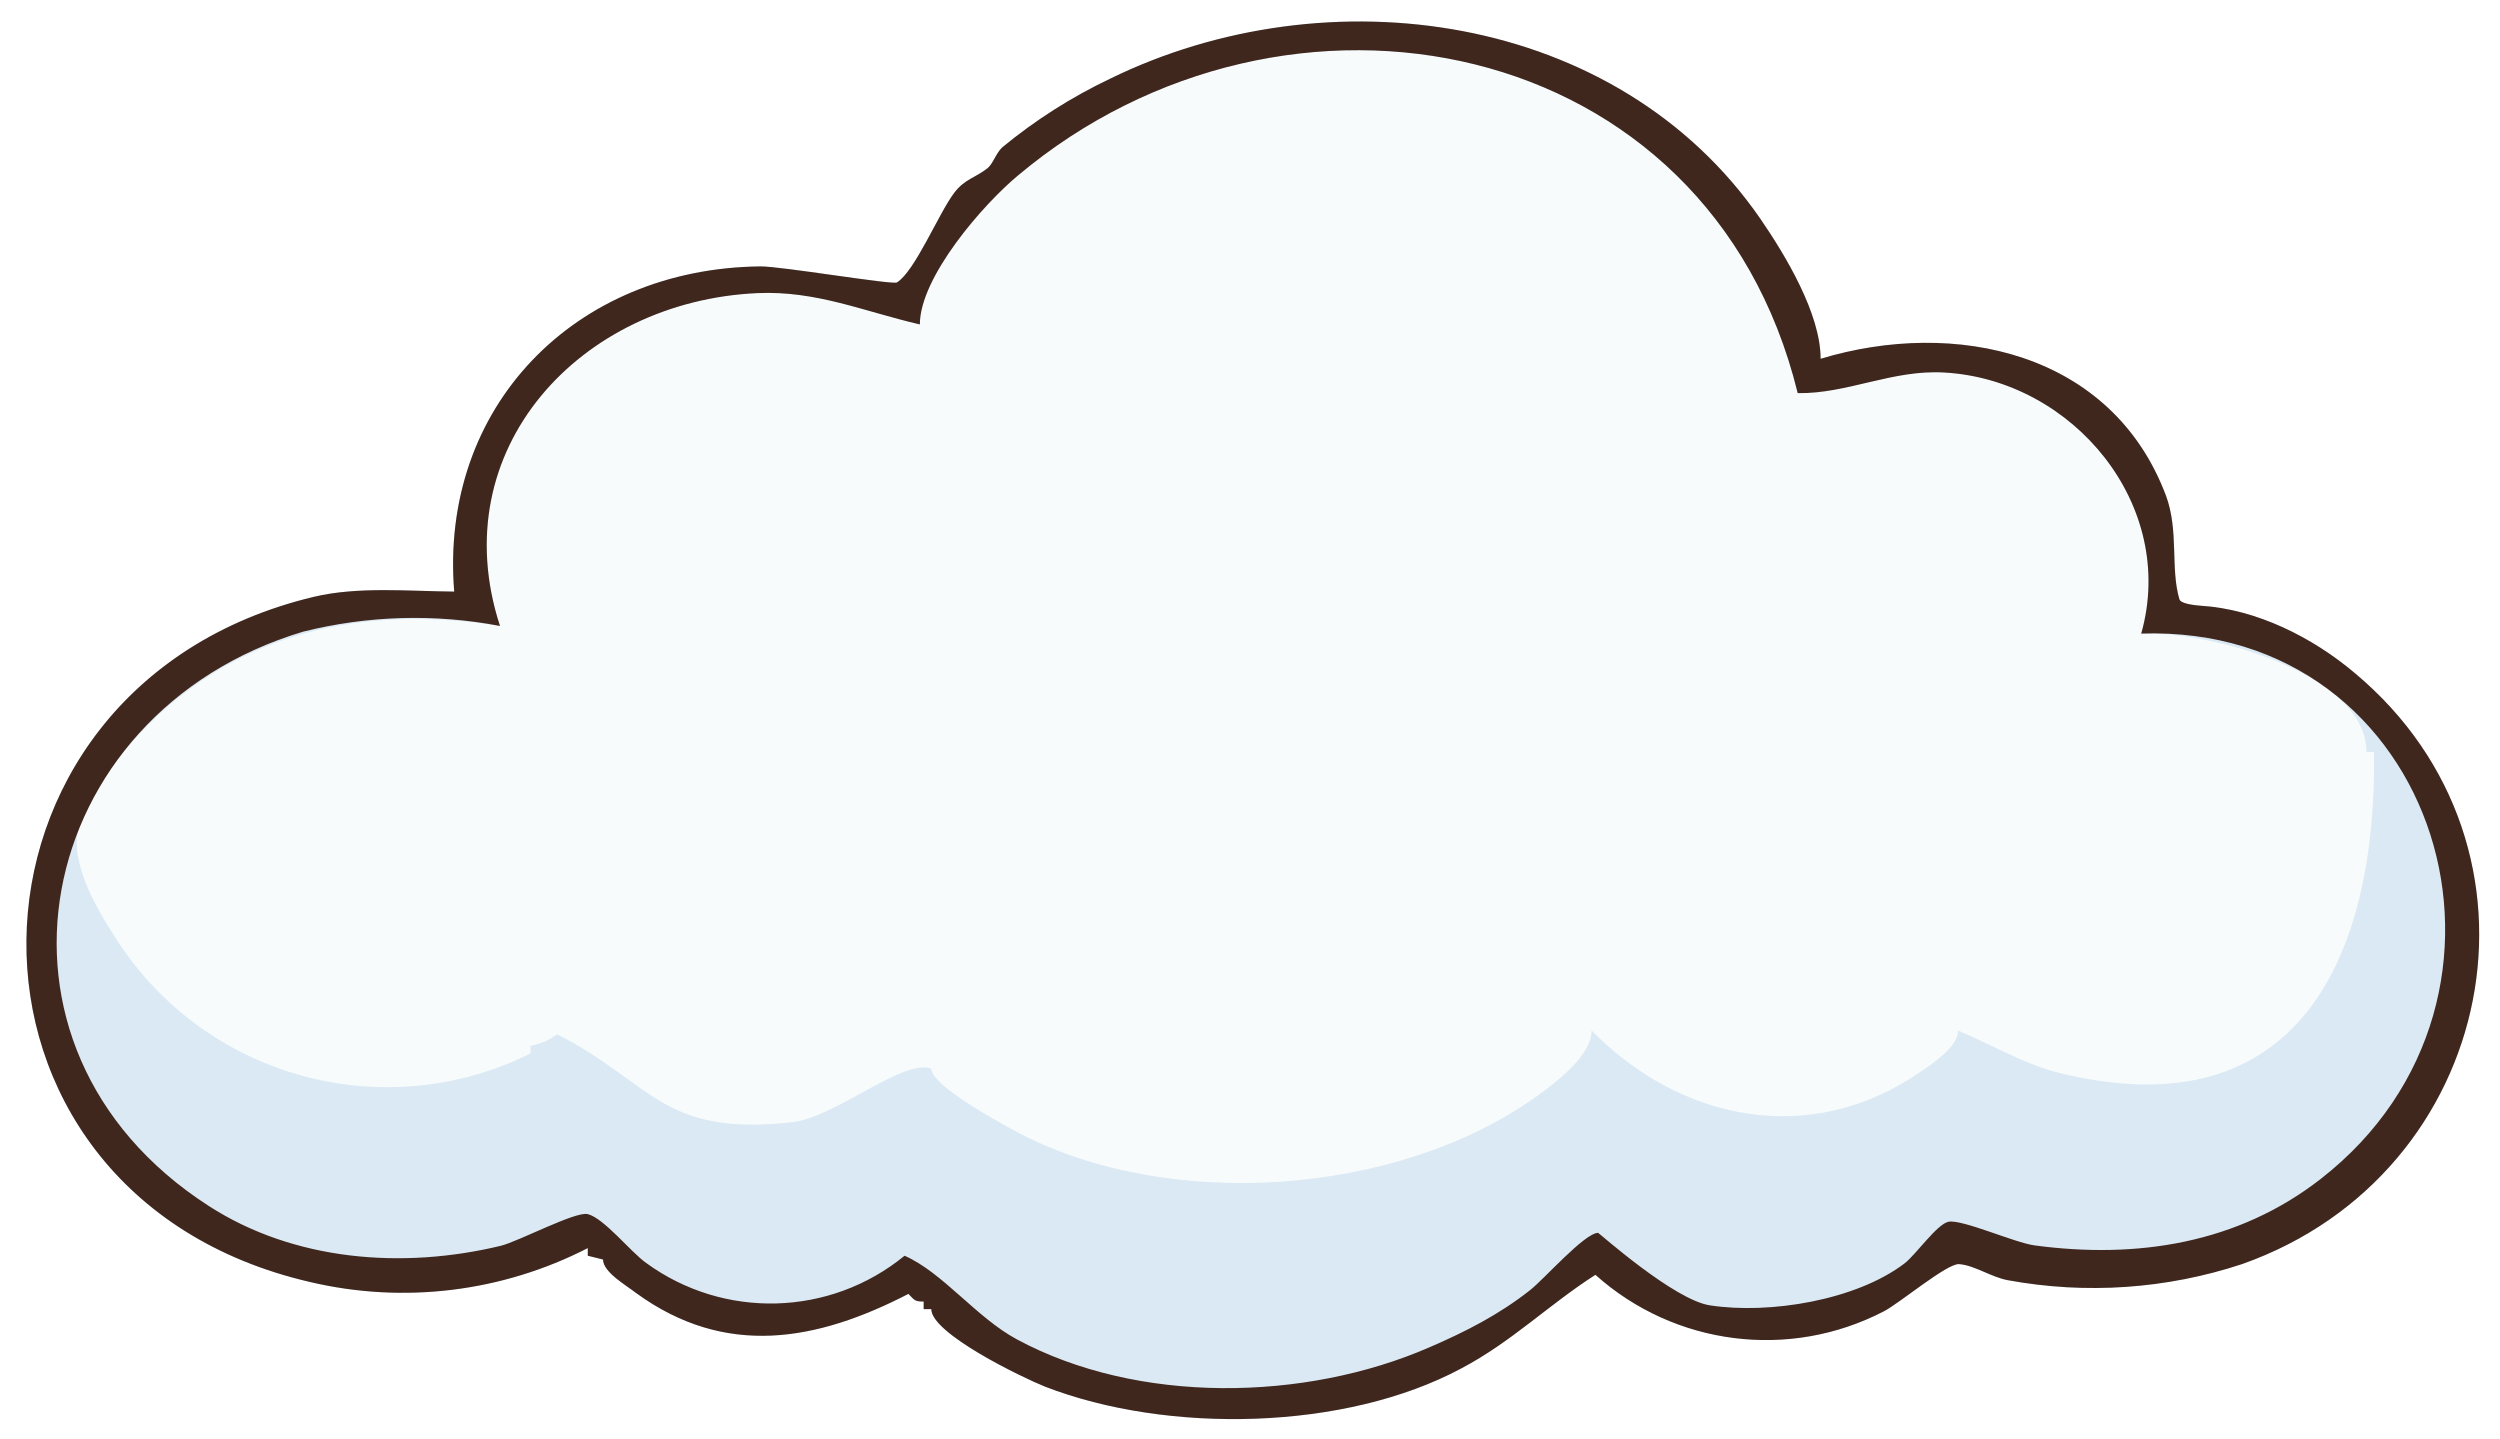
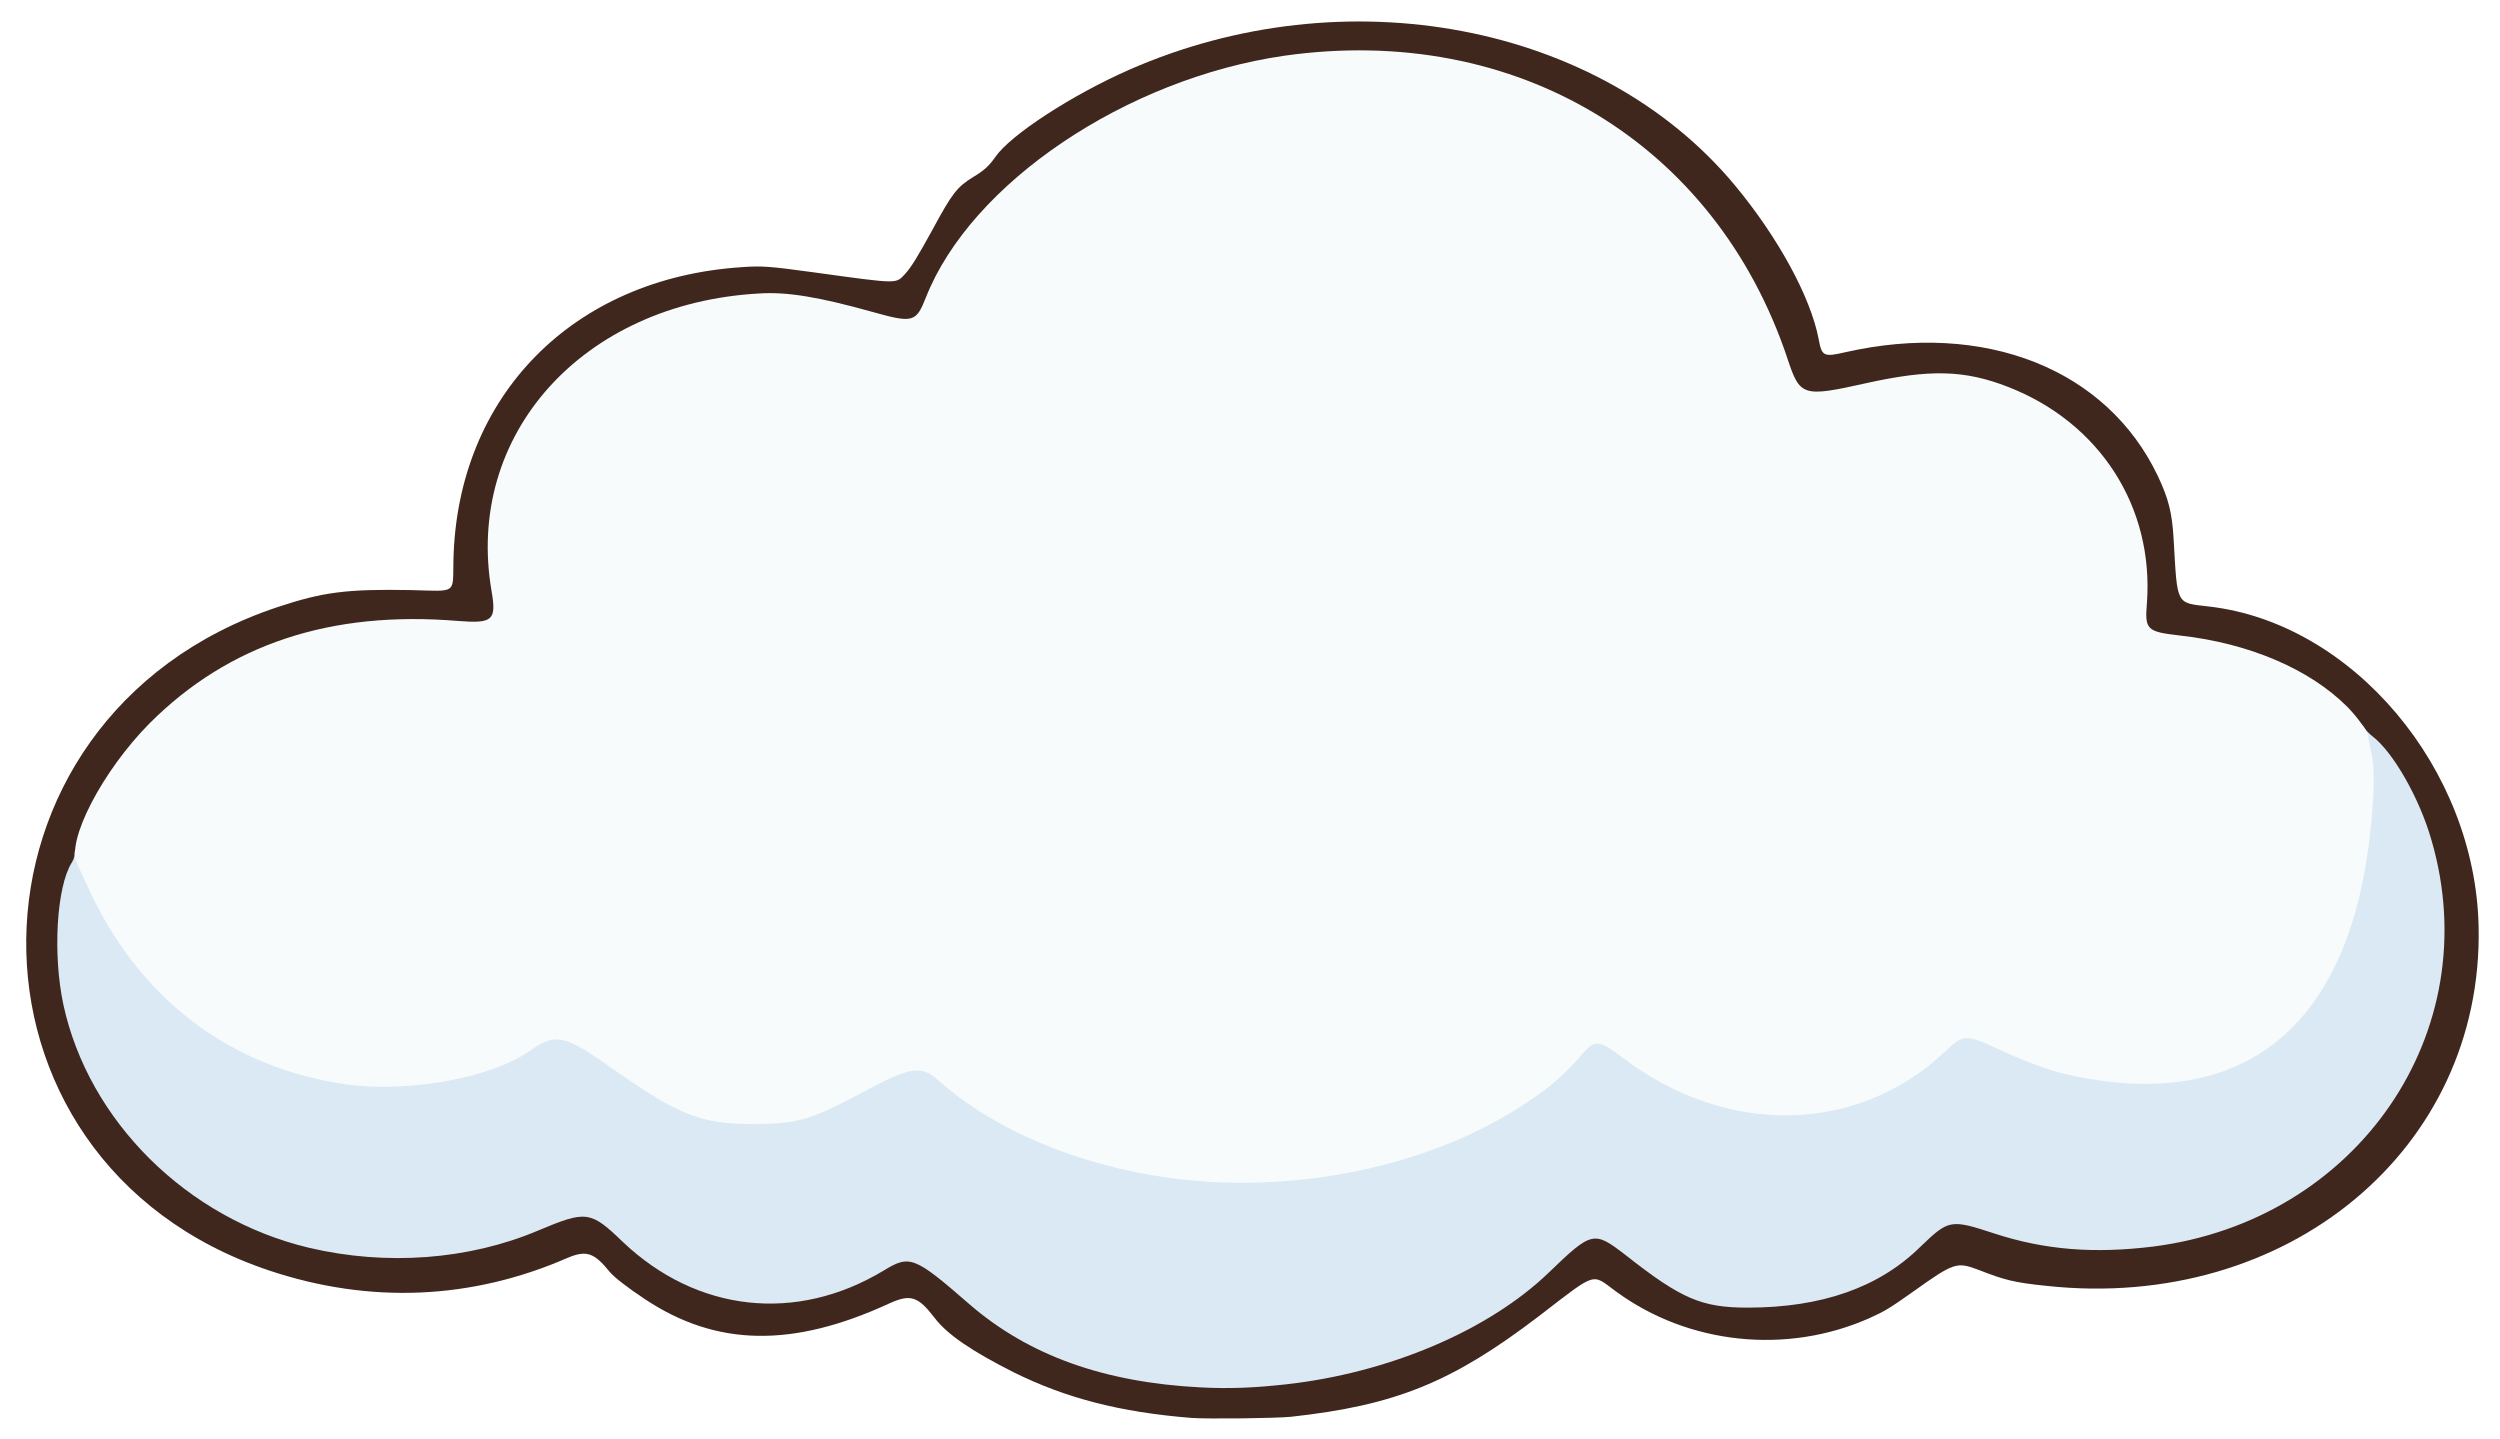
<svg xmlns="http://www.w3.org/2000/svg" viewBox="0 0 655 377" width="655" height="377">
-   <path fill="#f8fbfc" d="M154 327a106 106 0 0 1-72.7 8.9c-100.6-23.2-98-155.8.8-179.5 11.6-2.8 25-1.5 36.9-1.4-3.9-48.4 31.6-84.7 80.2-85.2 5.1-.1 34.7 4.9 35.8 4.2 4.8-3 11-18.3 15.1-23.6 2.7-3.5 5.4-3.8 8.6-6.3 1.5-1.2 2.2-3.9 3.9-5.5a137 137 0 0 1 28.3-18C347.7-7.2 423.7 3 461.2 57.3 467.8 66.9 477 82.2 477 94c35.1-10.6 76.3-1.9 90.5 35.9 3.4 9.3 1.1 18.9 3.5 27.1.4 1.3 4.5 1.6 5.6 1.7 14.6.9 29.3 8.3 40.3 17.6 55 45.9 37.4 131.3-29.5 154.9a124 124 0 0 1-61.4 4.2c-4.3-.8-8.7-3.9-12.7-4.2-3.1-.3-15.8 10.4-19.8 12.4A67 67 0 0 1 418 334c-12.2 7.8-22 17.6-35.1 24.5-30.5 16.4-77.1 17.2-109.1 4.8-6-2.4-29.8-13.9-29.8-20.3h-2v-2c-2.4 0-2.3-.3-4-2-24 12.4-47.9 16.8-71.3-.2-2.7-2.1-8.7-5.5-8.7-8.8l-4-1z" />
-   <path fill="#dbe9f4" d="M154 327a106 106 0 0 1-72.7 8.9c-100.6-23.2-98-155.8.8-179.5 11.6-2.8 25-1.5 36.9-1.4-3.9-48.4 31.6-84.7 80.2-85.2 5.1-.1 34.7 4.9 35.8 4.2 4.8-3 11-18.3 15.1-23.6 2.7-3.5 5.4-3.8 8.6-6.3 1.5-1.2 2.2-3.9 3.9-5.5a137 137 0 0 1 28.3-18C347.7-7.2 423.7 3 461.2 57.3 467.8 66.9 477 82.2 477 94c35.1-10.6 76.3-1.9 90.5 35.9 3.4 9.3 1.1 18.9 3.5 27.1.4 1.3 4.5 1.6 5.6 1.7 14.6.9 29.3 8.3 40.3 17.6 55 45.9 37.4 131.3-29.5 154.9a124 124 0 0 1-61.4 4.2c-4.3-.8-8.7-3.9-12.7-4.2-3.1-.3-15.8 10.4-19.8 12.4A67 67 0 0 1 418 334c-12.2 7.8-22 17.6-35.1 24.5-30.5 16.4-77.1 17.2-109.1 4.8-6-2.4-29.8-13.9-29.8-20.3h-2v-2c-2.4 0-2.3-.3-4-2-24 12.4-47.9 16.8-71.3-.2-2.7-2.1-8.7-5.5-8.7-8.8l-4-1zm263-57c23.4 23.8 57.4 30.7 86.2 10.8 3.2-2.2 9.8-6.5 9.8-10.8 8.9 3.7 17 8.7 26.5 11.1 63 15.5 83.2-30.8 82.5-84.1h-2c0-20.9-42.5-31.9-59-31 9.5-33.6-17.8-66.5-51.6-68.4-13.6-.8-25.4 5.6-38.4 5.4C447.8 8.3 336.9-12.9 266.8 45.9 257.6 53.5 241 72.6 241 85c-14.7-3.4-27.1-8.9-42.6-8.2-46.3 2.1-82.5 40.9-67.4 87.2-38.5-6.1-73.9 2.7-99.3 33.8-4.9 6.1-11.6 14.9-11.6 23 .1 8.8 6.1 18.7 10.8 25.9A84.3 84.3 0 0 0 139 276v-2c2.9-.6 4.5-1.3 7-3 25 12.7 27.4 26.9 61.7 23 11.2-1.3 29.1-16.8 36.3-14 0 4.4 17.7 14 22.1 16.4 39.6 21.2 100 17.1 136.7-9.3 5.1-3.7 14.2-10.6 14.2-17.1" />
-   <path fill="#40271d" d="M154 327a106 106 0 0 1-72.7 8.9c-100.6-23.2-98-155.8.8-179.5 11.6-2.8 25-1.5 36.9-1.4-3.9-48.4 31.6-84.7 80.2-85.2 5.1-.1 34.7 4.9 35.8 4.2 4.8-3 11-18.3 15.1-23.6 2.7-3.5 5.4-3.8 8.6-6.3 1.5-1.2 2.2-3.9 3.9-5.5a137 137 0 0 1 28.3-18C347.7-7.2 423.7 3 461.2 57.3 467.8 66.9 477 82.2 477 94c35.1-10.6 76.3-1.9 90.5 35.9 3.4 9.3 1.1 18.9 3.5 27.1.4 1.3 4.5 1.6 5.6 1.7 14.6.9 29.3 8.3 40.3 17.6 55 45.9 37.4 131.3-29.5 154.9a124 124 0 0 1-61.4 4.2c-4.3-.8-8.7-3.9-12.7-4.2-3.1-.3-15.8 10.4-19.8 12.4A67 67 0 0 1 418 334c-12.2 7.8-22 17.6-35.1 24.5-30.5 16.4-77.1 17.2-109.1 4.8-6-2.4-29.8-13.9-29.8-20.3h-2v-2c-2.4 0-2.3-.3-4-2-24 12.4-47.9 16.8-71.3-.2-2.7-2.1-8.7-5.5-8.7-8.8l-4-1zm-23-163a120 120 0 0 0-51.6 1.5C8.3 186.8-10 274.2 54.6 315.9c22.4 14.5 50.9 16.7 76.6 10.5 4.8-1.2 19.6-9.1 22.8-8.3 4.3 1.1 11.2 9.9 15.3 12.8A55.4 55.4 0 0 0 237 329c10 4.4 18.8 16.2 29.4 21.9 31.7 17.1 75.5 16.3 108.1 2.1 9.5-4.1 18.3-8.6 26.4-15 3.7-2.9 14.2-14.9 17.8-15 .2 0 19.9 17.6 29.3 19 15.5 2.4 38.3-1.3 51-11 2.9-2.2 8.5-10.3 11.5-10.9 3.6-.7 17.3 5.5 22.6 6.2 26.8 3.6 53.2-.5 74.9-17.4 61.2-47.6 31.1-145.5-47-142.9 9.5-33.6-17.8-66.5-51.6-68.4-13.6-.8-25.4 5.6-38.4 5.4C447.8 8.3 336.9-12.9 266.8 45.9 257.6 53.5 241 72.6 241 85c-14.7-3.4-27.1-8.9-42.6-8.2-46.3 2.1-82.5 40.9-67.4 87.2" />
+   <path class="c-outline" fill="#40271e" d="M312.2 371.5C293.4 370 279.2 366.3 265.5 359.5C254.6 354 248.1 349.6 244.8 345.2C240.5 339.6 238.5 339 233 341.5C207.6 353.2 187.7 352.8 169 340.4C164.3 337.3 160.9 334.6 159.8 333.3C155.6 328.1 153.6 327.5 148.6 329.6C123.6 340.5 97 341.7 70.6 332.9C-15.4 304.2 -14 188 72.6 159.1C84.6 155.1 90.8 154.3 107.6 154.6C119.9 154.9 118.6 155.8 118.8 146.7C119.8 103.7 150.1 72.9 194.3 70C199.6 69.6 201.8 69.8 212.8 71.3C236 74.5 234.6 74.4 237.2 71.7C238.8 69.9 240.4 67.3 244.3 60.2C249.5 50.6 250.7 49 255.1 46.3C257.8 44.7 259.2 43.4 260.8 41.1C264.7 35.4 280.8 24.9 295.8 18.3C352.4 -6.6 419.2 6.1 454.5 48.5C465.8 62.1 474.4 77.8 476.5 88.9C477.3 93.3 477.8 93.6 483.4 92.3C519.9 84 551.9 96.6 565.3 124.6C568.2 130.7 569.1 134.4 569.5 141.4C570.5 158.7 570 157.9 578.7 158.9C616.4 163.2 648.6 201.4 649.4 242.9C650.6 301.1 599.2 343.7 536.2 336.9C527.5 336 525.3 335.4 518.1 332.6C512.7 330.6 511.9 330.8 501.4 338.3C495.2 342.7 493.7 343.6 489.9 345.3C468.2 355 442.3 352.3 423.3 338.3C416.9 333.6 418.6 333 403.1 344.9C380.4 362.2 365.6 368.2 338.2 371.2C334.1 371.6 316.6 371.8 312.2 371.5Z" />
+   <path class="c-cloud-dark" fill="#dbe9f4" d="M314.6 363.5C289.2 362.2 269.5 355.1 254.1 341.8C239.5 329.1 238.4 328.7 231.5 332.9C208.6 346.7 182.6 343.8 163.2 325.4C154.7 317.2 153.6 317.1 141 322.4C122.8 330.1 101.2 331.7 80.9 326.9C49 319.3 23.2 293.7 16.6 263.2C13.8 250.1 14.8 232.4 18.8 226C19.2 225.4 19.5 224.5 19.5 224.1C19.5 222.2 20.1 221.8 21.4 222.8C22.1 223.4 23.1 225.4 25.6 230.8C36.4 254.9 55.4 271.8 79.6 278.8C98.8 284.3 124.6 281.6 137 272.9C145.1 267.2 148.8 267.9 163.4 278.2C180 290 185.1 291.9 199.8 291.4C209.4 291.1 211.6 290.5 224.1 283.8C238.2 276.3 242.3 275.7 247.7 280.6C252.6 285 260 289.8 268.9 294.4C313.8 317.4 382.5 307.6 412.7 273.8C416.9 269.1 419.8 269.3 426.5 274.4C453.3 294.7 485.3 294.2 507.7 273.2C513.4 267.8 515.3 267.7 524.9 272.1C534.5 276.6 539.8 278.4 547.1 279.6C591.2 287.4 615.7 262.8 618.8 207.8C619.1 202.2 619 200.6 618.1 197C616.8 191.3 617.5 187.7 619.5 190.7C619.9 191.4 620.9 192.4 621.7 193C627.1 197.2 634 209.3 637.1 220.3C651.6 270.4 617.7 319.8 564.1 326.6C548.7 328.5 535.8 327.5 522.6 323.2C511 319.4 510.6 319.5 503.2 326.6C492.4 337.3 477.3 342.6 457.9 342.6C445.8 342.6 440.5 340.3 426 328.9C417.6 322.4 417.1 322.5 405.8 333.4C390 348.6 363.9 359.7 336.9 362.7C328.8 363.6 322.2 363.9 314.6 363.5Z" />
+   <path class="c-cloud" fill="#f7fbfc" d="M318.1 309.7C290.2 308.3 262.8 298.2 245.9 283.1C241.4 279 238.6 279.4 225.8 286.3C212.5 293.4 208.8 294.5 197.5 294.5C183.7 294.5 178.1 292.3 161.2 280.5C147.9 271 145.6 270.5 138.7 275.4C128.9 282.3 107.3 286.3 91.4 284.2C60.3 280 36 261.5 22.7 231.7C21.7 229.5 20.5 227 20.2 226.3C17.2 220.5 26.8 202 39.2 189.5C59.9 168.8 86.6 159.9 120.1 162.7C129.1 163.4 130.1 162.5 128.8 154.9C121.7 113.9 152.6 79.5 198.8 76.9C206.2 76.4 214.5 77.8 228.5 81.7C239.2 84.7 240 84.5 242.6 77.9C254.4 48 295 20.6 336.5 14.6C397.2 6 449.4 37.4 468.3 93.9C471.6 103.9 472.3 104.1 488.9 100.4C505.6 96.7 514.7 96.9 526.2 101.4C550.2 110.8 564.3 132.8 562.5 157.9C561.9 165 562.4 165.5 571.1 166.5C589.2 168.5 605.1 175.3 614.9 185.1C617.7 187.9 620.5 191.9 620.5 193C620.5 193.4 620.8 194.9 621.1 196.3C622.2 200.6 622.2 206.8 621.1 217.2C616 266.9 590.2 289.8 547.6 282.7C539.1 281.3 533.7 279.5 523.6 274.9C514.9 270.9 514.5 270.9 509.4 275.7C486.5 297.2 452.2 297.8 425 277C419 272.5 417.9 272.3 414.7 276C410.7 280.8 406.1 284.9 400.3 288.7C378.5 303.4 348 311.2 318.1 309.7Z" />
</svg>
